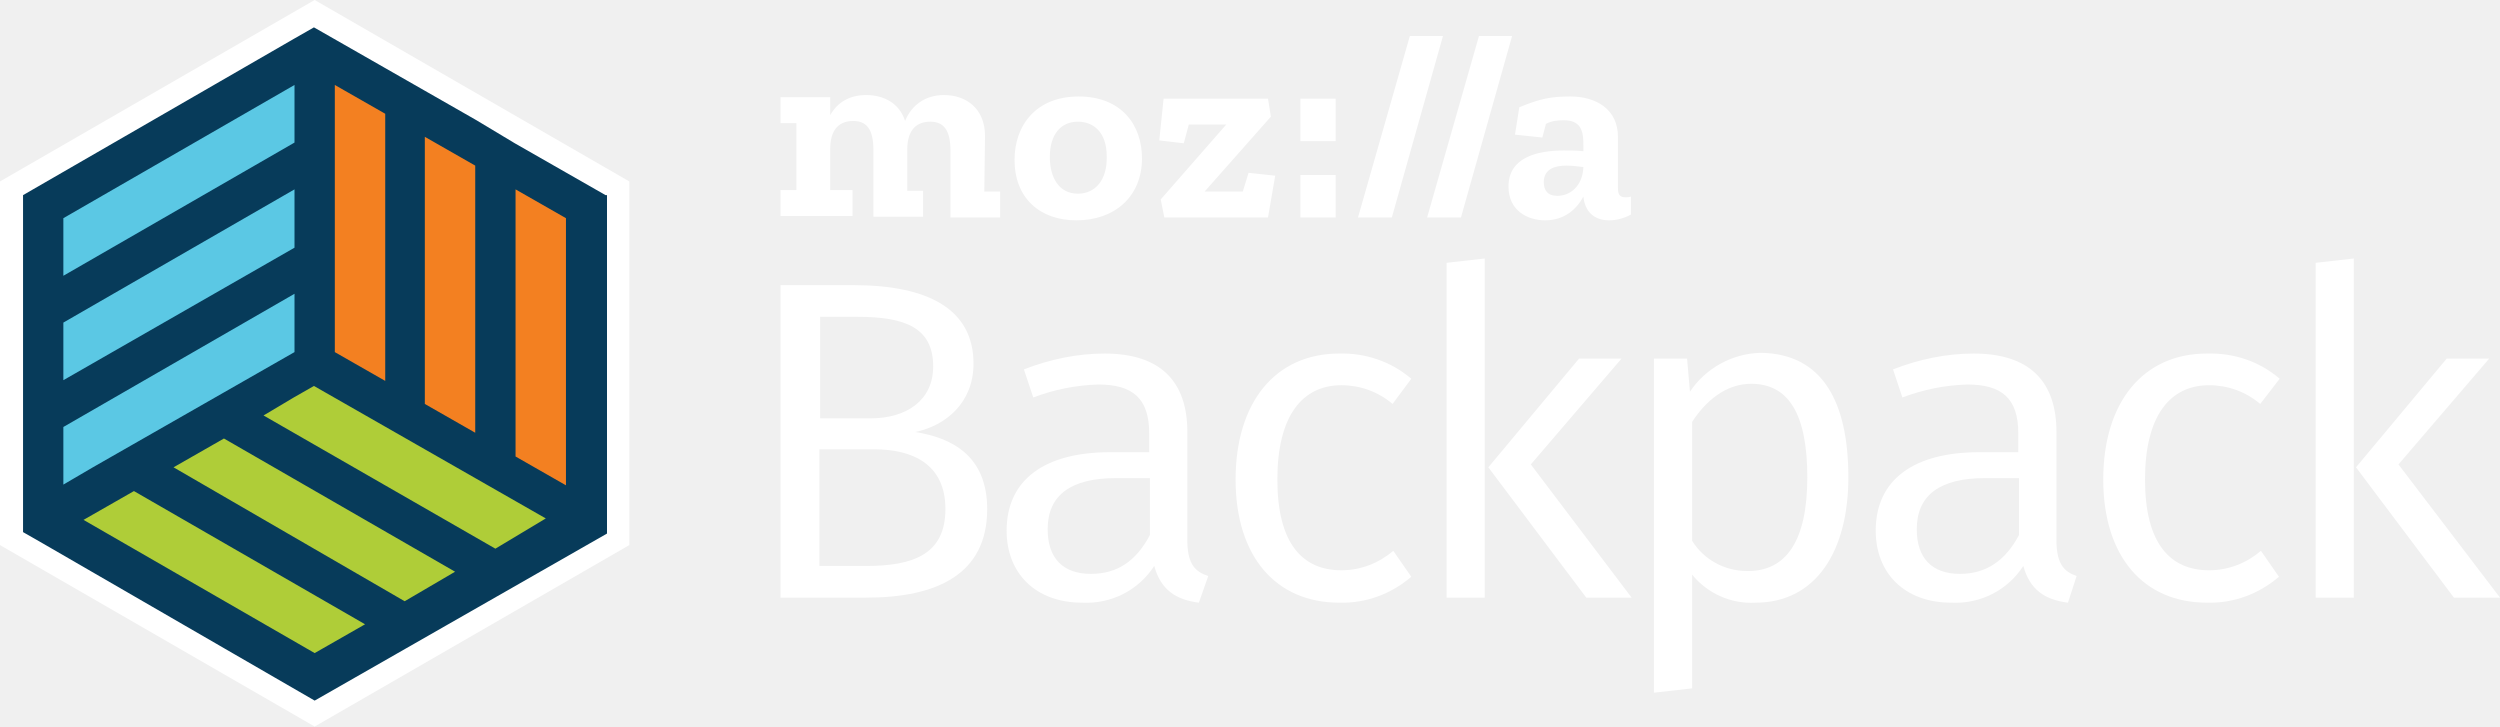
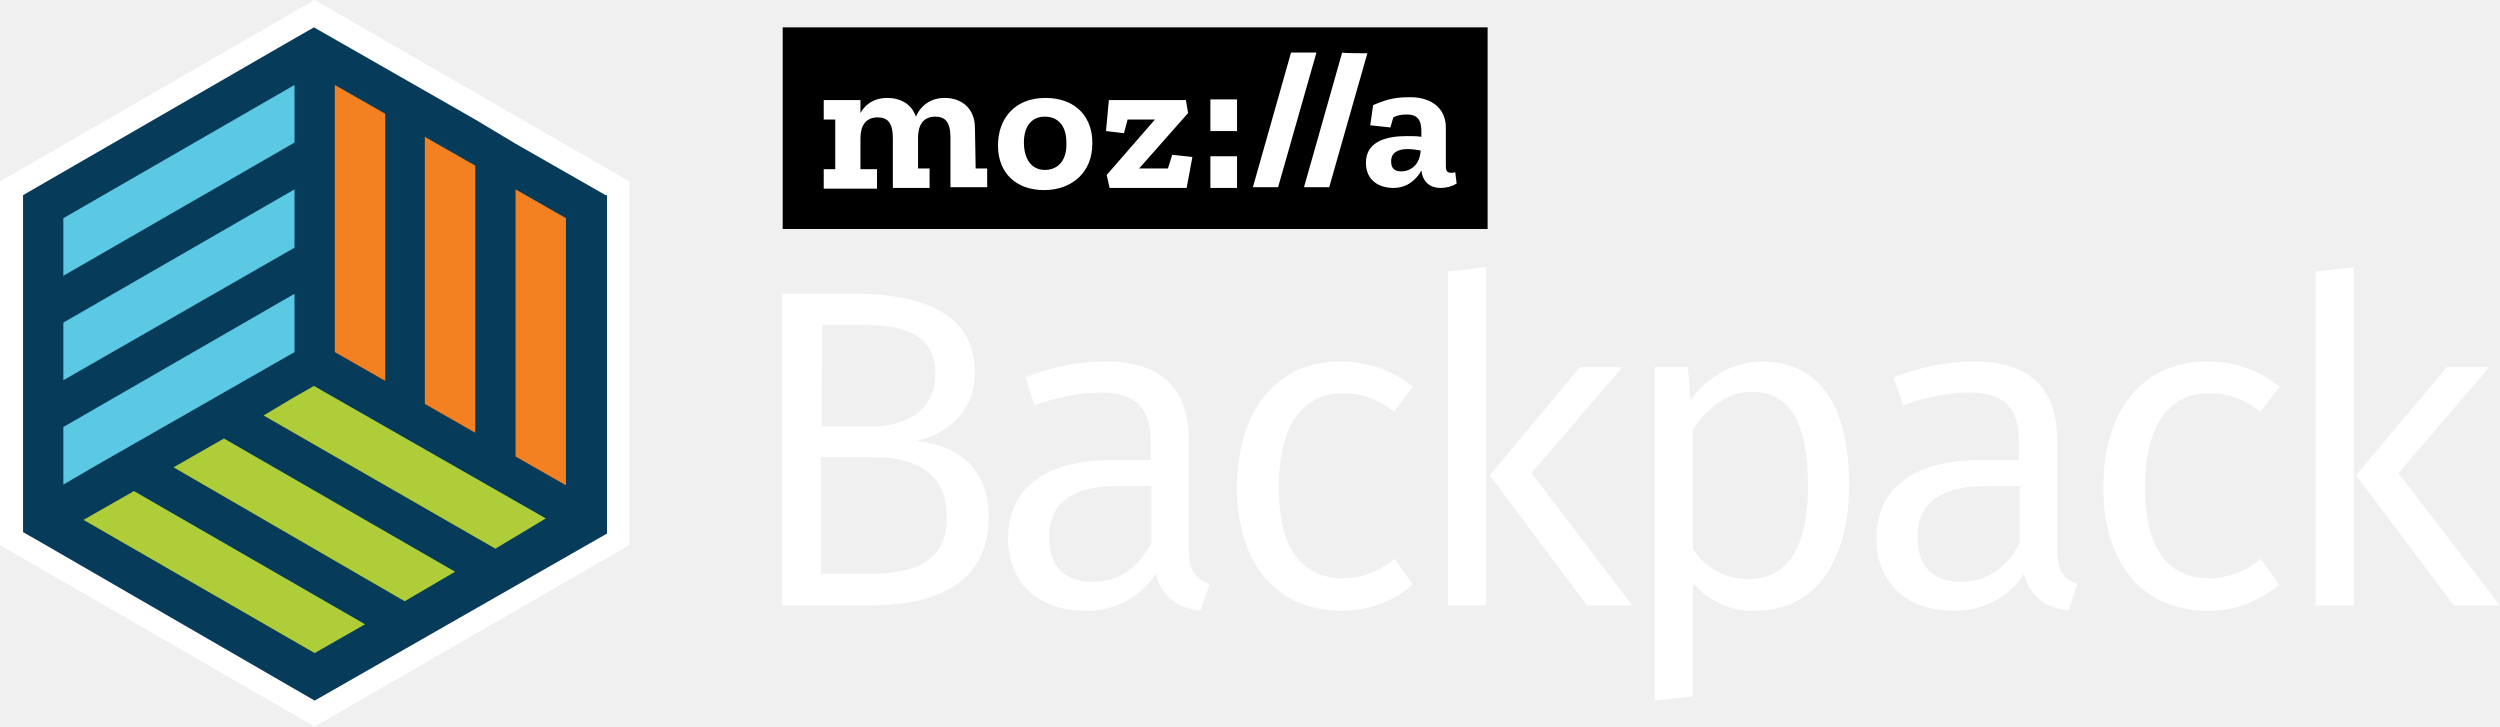
<svg xmlns="http://www.w3.org/2000/svg" version="1.1" id="Layer_1" x="0px" y="0px" viewBox="0 0 347.2 100.9" style="enable-background:new 0 0 347.2 100.9;" xml:space="preserve">
  <style type="text/css">
	.st0{fill:#FFFFFF;}
	.st1{fill:#F38021;}
	.st2{fill:#AFCD38;}
	.st3{fill:#5BC8E4;}
	.st4{fill:#073B5A;}
</style>
  <path class="st0" d="M43.7,0L0,25.2v50.5l43.7,25.2l43.7-25.2V25.2L43.7,0z M8.8,44.8l32.1-18.5v8.1L8.8,52.8V44.8z M71.6,63.4V26.3  l7,4v37.1L71.6,63.4z M59,19l7,4v37.1l-7-4V19z M46.5,11.8l7,4v37.1l-4.2-2.4l-2.8-1.6V11.8z M8.8,30.3l32.1-18.5v8L8.8,38.3V30.3z   M40.9,40.7v8.1l-2.8,1.6l-7,4l-5.6,3.2l-7,4l-5.6,3.2l-4.1,2.4v-8.1L40.9,40.7z M11.6,72.2l7-4l32.1,18.5l-7,4L11.6,72.2z   M24.1,64.9l7-4l32.1,18.5l-7,4L24.1,64.9z M36.7,57.7l4.2-2.5l2.8-1.6l2.8,1.6l7,4l5.6,3.2l7,4l5.6,3.2l4.2,2.4l-7,4L36.7,57.7z" />
  <polygon class="st1" points="44.5,8.1 44.5,49.8 80.2,71.8 80.2,27.1 " />
  <polygon class="st2" points="79.2,72.1 43.1,92.9 6.2,73 44.9,50.7 " />
  <polygon class="st3" points="42.7,8.1 42.7,49.8 7,71.8 7,27.1 " />
-   <path class="st4" d="M84.1,27.1l-5.6-3.2l-7-4L66,16.6l-7-4l-5.6-3.2l-7-4l-2.8-1.6l-2.8,1.6L3.2,27.1v46.8L6,75.5l37.7,21.8  l5.6-3.2l7-4l5.6-3.2l7-4l5.6-3.2l7-4l2.8-1.6V27.1L84.1,27.1z M71.6,26.3l7,4v37.1l-7-4V26.3z M59,19l7,4v37.1l-7-4V19z M46.5,11.8  l7,4v37.1l-4.2-2.4l-2.8-1.6V11.8z M8.8,30.3l32.1-18.5v8L8.8,38.3V30.3z M8.8,44.8l32.1-18.5v8.1L8.8,52.8V44.8z M8.8,59.3  l32.1-18.5v8.1l-2.8,1.6l-7,4l-5.6,3.2l-7,4l-5.6,3.2l-4.1,2.4L8.8,59.3z M43.7,90.7L11.6,72.2l7-4l32.1,18.5L43.7,90.7z M56.2,83.5  L24.1,64.9l7-4l32.1,18.5L56.2,83.5z M68.8,76.2L36.6,57.7l4.2-2.5l2.8-1.6l2.8,1.6l7,4l5.6,3.2l7,4l5.6,3.2l4.2,2.4L68.8,76.2z" />
+   <path class="st4" d="M84.1,27.1l-5.6-3.2l-7-4L66,16.6l-7-4l-5.6-3.2l-7-4l-2.8-1.6l-2.8,1.6L3.2,27.1v46.8L6,75.5l37.7,21.8  l5.6-3.2l7-4l5.6-3.2l7-4l5.6-3.2l7-4l2.8-1.6v-47H84.1z M71.6,26.3l7,4v37.1l-7-4V26.3z M59,19l7,4v37.1l-7-4V19z M46.5,11.8l7,4  v37.1l-4.2-2.4l-2.8-1.6V11.8z M8.8,30.3l32.1-18.5v8L8.8,38.3V30.3z M8.8,44.8l32.1-18.5v8.1L8.8,52.8V44.8z M8.8,59.3l32.1-18.5  v8.1l-2.8,1.6l-7,4l-5.6,3.2l-7,4l-5.6,3.2l-4.1,2.4L8.8,59.3z M43.7,90.7L11.6,72.2l7-4l32.1,18.5L43.7,90.7z M56.2,83.5L24.1,64.9  l7-4l32.1,18.5L56.2,83.5z M68.8,76.2L36.6,57.7l4.2-2.5l2.8-1.6l2.8,1.6l7,4l5.6,3.2l7,4l5.6,3.2l4.2,2.4L68.8,76.2z" />
  <g>
-     <path class="st0" d="M137.1,70.7c0,9-6.9,12.3-16.8,12.3h-11.9V39.6h10.1c10.5,0,16.7,3.4,16.7,10.9c0,5.4-3.8,8.6-8.1,9.5   C132.2,60.8,137.1,63.3,137.1,70.7z M113.8,58.1h7.1c5,0,8.7-2.5,8.7-7.2c0-5.4-3.9-6.9-10.5-6.9h-5.2V58.1z M131.3,70.7   c0-6.2-4.5-8.3-9.9-8.3h-7.6v16.2h6.5C126.8,78.6,131.3,77,131.3,70.7L131.3,70.7z" />
-     <path class="st0" d="M167.8,80l-1.3,3.7c-3.2-0.4-5.3-1.8-6.2-5.1c-2.2,3.4-6,5.3-10,5.1c-6.5,0-10.5-4.1-10.5-10   c0-7.1,5.3-10.9,14.4-10.9h5.4v-2.6c0-4.9-2.3-6.8-7.1-6.8c-3.1,0.1-6.1,0.7-9,1.8l-1.3-3.9c3.6-1.4,7.4-2.2,11.2-2.2   c7.9,0,11.5,4,11.5,10.9v15.4C165,78.4,166,79.4,167.8,80z M159.7,74.3v-7.9H155c-6.2,0-9.5,2.3-9.5,7.1c0,4,2.1,6.2,6,6.2   C155.2,79.7,157.8,77.9,159.7,74.3L159.7,74.3z" />
-     <path class="st0" d="M196,52.6l-2.6,3.5c-2-1.7-4.5-2.6-7.1-2.6c-5.4,0-8.9,4.2-8.9,13.1s3.5,12.6,8.9,12.6c2.7,0,5.2-1,7.2-2.7   l2.5,3.6c-2.8,2.4-6.3,3.7-10,3.6c-8.8,0-14.4-6.4-14.4-17.1s5.5-17.5,14.4-17.5C189.6,49,193.2,50.2,196,52.6z" />
-     <path class="st0" d="M200.9,83V36.5l5.3-0.6V83H200.9z M226.6,83h-6.3l-13.6-18.1l12.6-15.1h5.9l-12.6,14.7L226.6,83z" />
-     <path class="st0" d="M256.7,66.3c0,10.1-4.4,17.4-12.9,17.4c-3.4,0.2-6.7-1.3-8.8-3.9v15.8l-5.3,0.6V49.8h4.6l0.4,4.6   c2.2-3.3,5.9-5.3,9.8-5.4C253.1,49.1,256.7,55.8,256.7,66.3z M251,66.3c0-8.8-2.6-13-7.8-13c-3.6,0-6.4,2.5-8.2,5.3v16.5   c1.6,2.6,4.5,4.2,7.6,4.2C248,79.4,251,75.2,251,66.3L251,66.3z" />
-     <path class="st0" d="M288.4,80l-1.2,3.7c-3.2-0.4-5.3-1.8-6.2-5.1c-2.2,3.4-6,5.3-10,5.1c-6.5,0-10.5-4.1-10.5-10   c0-7.1,5.3-10.9,14.4-10.9h5.4v-2.6c0-4.9-2.3-6.8-7.1-6.8c-3.1,0.1-6.1,0.7-9,1.8l-1.3-3.9c3.6-1.4,7.4-2.2,11.2-2.2   c7.9,0,11.5,4,11.5,10.9v15.4C285.7,78.4,286.7,79.4,288.4,80z M280.4,74.3v-7.9h-4.7c-6.2,0-9.5,2.3-9.5,7.1c0,4,2.1,6.2,6,6.2   C275.8,79.7,278.5,77.9,280.4,74.3L280.4,74.3z" />
-     <path class="st0" d="M316.6,52.6l-2.7,3.5c-2-1.7-4.5-2.6-7.1-2.6c-5.4,0-8.9,4.2-8.9,13.1s3.5,12.6,8.9,12.6c2.7,0,5.2-1,7.2-2.7   l2.5,3.6c-2.8,2.4-6.3,3.7-10,3.6c-8.8,0-14.4-6.4-14.4-17.1s5.5-17.5,14.4-17.5C310.3,49,313.8,50.2,316.6,52.6z" />
-     <path class="st0" d="M321.6,83V36.5l5.3-0.6V83H321.6z M347.2,83h-6.4l-13.6-18.1l12.6-15.1h5.9l-12.6,14.7L347.2,83z" />
+     <path class="st0" d="M137.3,71.8c0,9-6.9,12.3-16.8,12.3h-11.9V40.8h10.1c10.5,0,16.7,3.4,16.7,10.9c0,5.4-3.8,8.6-8.1,9.5   C132.4,61.9,137.3,64.4,137.3,71.8z M114.1,59.2h7.1c5,0,8.7-2.5,8.7-7.2c0-5.4-3.9-6.9-10.5-6.9h-5.2L114.1,59.2L114.1,59.2z    M131.5,71.8c0-6.2-4.5-8.3-9.9-8.3h-7.6v16.2h6.5C127,79.7,131.5,78.1,131.5,71.8L131.5,71.8z" />
+     <path class="st0" d="M168,81.1l-1.3,3.7c-3.2-0.4-5.3-1.8-6.2-5.1c-2.2,3.4-6,5.3-10,5.1c-6.5,0-10.5-4.1-10.5-10   c0-7.1,5.3-10.9,14.4-10.9h5.4v-2.6c0-4.9-2.3-6.8-7.1-6.8c-3.1,0.1-6.1,0.7-9,1.8l-1.3-3.9c3.6-1.4,7.4-2.2,11.2-2.2   c7.9,0,11.5,4,11.5,10.9v15.4C165.2,79.5,166.2,80.5,168,81.1z M159.9,75.4v-7.9h-4.7c-6.2,0-9.5,2.3-9.5,7.1c0,4,2.1,6.2,6,6.2   C155.4,80.8,158,79,159.9,75.4L159.9,75.4z" />
+     <path class="st0" d="M196.2,53.7l-2.6,3.5c-2-1.7-4.5-2.6-7.1-2.6c-5.4,0-8.9,4.2-8.9,13.1s3.5,12.6,8.9,12.6c2.7,0,5.2-1,7.2-2.7   l2.5,3.6c-2.8,2.4-6.3,3.7-10,3.6c-8.8,0-14.4-6.4-14.4-17.1s5.5-17.5,14.4-17.5C189.8,50.2,193.4,51.4,196.2,53.7z" />
+     <path class="st0" d="M201.1,84.1V37.7l5.3-0.6v47H201.1z M226.7,84.1h-6.3L206.9,66L219.4,51h5.9l-12.6,14.7L226.7,84.1z" />
+     <path class="st0" d="M256.8,67.4c0,10.1-4.4,17.4-12.9,17.4c-3.4,0.2-6.7-1.3-8.8-3.9v15.8l-5.3,0.6V51h4.6l0.4,4.6   c2.2-3.3,5.9-5.3,9.8-5.4C253.2,50.3,256.8,56.9,256.8,67.4z M251.1,67.4c0-8.8-2.6-13-7.8-13c-3.6,0-6.4,2.5-8.2,5.3v16.5   c1.6,2.6,4.5,4.2,7.6,4.2C248.1,80.5,251.1,76.3,251.1,67.4L251.1,67.4z" />
+     <path class="st0" d="M288.5,81.1l-1.2,3.7c-3.2-0.4-5.3-1.8-6.2-5.1c-2.2,3.4-6,5.3-10,5.1c-6.5,0-10.5-4.1-10.5-10   c0-7.1,5.3-10.9,14.4-10.9h5.4v-2.6c0-4.9-2.3-6.8-7.1-6.8c-3.1,0.1-6.1,0.7-9,1.8l-1.3-3.9c3.6-1.4,7.4-2.2,11.2-2.2   c7.9,0,11.5,4,11.5,10.9v15.4C285.8,79.5,286.8,80.5,288.5,81.1z M280.5,75.4v-7.9h-4.7c-6.2,0-9.5,2.3-9.5,7.1c0,4,2.1,6.2,6,6.2   C275.9,80.8,278.6,79,280.5,75.4L280.5,75.4z" />
+     <path class="st0" d="M316.6,53.7l-2.7,3.5c-2-1.7-4.5-2.6-7.1-2.6c-5.4,0-8.9,4.2-8.9,13.1s3.5,12.6,8.9,12.6c2.7,0,5.2-1,7.2-2.7   l2.5,3.6c-2.8,2.4-6.3,3.7-10,3.6c-8.8,0-14.4-6.4-14.4-17.1s5.5-17.5,14.4-17.5C310.3,50.2,313.8,51.4,316.6,53.7z" />
+     <path class="st0" d="M321.6,84.1V37.7l5.3-0.6v47H321.6z M347.2,84.1h-6.4L327.2,66L339.8,51h5.9l-12.6,14.7L347.2,84.1z" />
  </g>
  <g>
-     <path class="st0" d="M226.5,27.3c-0.3,0.1-0.5,0.1-0.7,0.1c-0.8,0-1.1-0.3-1.1-1.3V19c0-3.8-3-5.6-6.6-5.6c-2.7,0-4.2,0.3-7.1,1.5   l-0.6,3.8l3.8,0.4l0.5-1.9c0.8-0.4,1.5-0.5,2.5-0.5c2.7,0,2.7,2,2.7,3.7V21c-0.8-0.1-1.8-0.1-2.7-0.1c-3.8,0-7.7,1-7.7,5   c0,3.4,2.7,4.7,5.1,4.7c2.7,0,4.4-1.6,5.3-3.3c0.2,2,1.4,3.3,3.6,3.3c1,0,2.1-0.3,3-0.8L226.5,27.3z M216.3,27.2   c-1.4,0-1.9-0.8-1.9-1.9c0-1.8,1.5-2.3,3.1-2.3c0.8,0,1.6,0.1,2.4,0.2C219.8,25.9,218,27.2,216.3,27.2z M210,5l-7.1,25.2h-4.7   L205.4,5C205.4,5,210,5,210,5z M200.4,5l-7.1,25.2h-4.7L195.8,5H200.4z M180.6,13.7h4.9v5.9h-4.9V13.7z M180.6,24.3h4.9v5.9h-4.9   V24.3z M173.4,24l3.7,0.4l-1,5.8h-14.4l-0.5-2.5l9.1-10.4h-5.2l-0.7,2.6l-3.4-0.4l0.6-5.8h14.5l0.4,2.5l-9.2,10.4h5.3L173.4,24z    M149.8,13.4c-5.9,0-8.9,4-8.9,8.8c0,5.3,3.5,8.4,8.6,8.4c5.3,0,9.1-3.3,9.1-8.6C158.6,17.3,155.7,13.4,149.8,13.4z M149.7,26.9   c-2.6,0-3.9-2.2-3.9-5.1c0-3.1,1.5-4.9,3.9-4.9c2.2,0,4,1.5,4,4.8C153.8,25,152.1,26.9,149.7,26.9z M136.7,26.6h2.2v3.6H132v-9.3   c0-2.9-1-4-2.8-4c-2.3,0-3.2,1.6-3.2,3.9v5.7h2.2v3.6h-6.9v-9.3c0-2.9-1-4-2.8-4c-2.3,0-3.2,1.6-3.2,3.9v5.7h3.1v3.6h-10v-3.6h2.2   v-9.3h-2.2v-3.6h6.9v2.5c1-1.8,2.7-2.8,5-2.8c2.4,0,4.6,1.1,5.4,3.6c0.9-2.2,2.8-3.6,5.4-3.6c3,0,5.7,1.8,5.7,5.7L136.7,26.6   L136.7,26.6z" />
+     <rect x="108.7" y="3.8" width="97.9" height="28" />
+     <path class="st0" d="M202.1,23.9c-0.2,0.1-0.4,0.1-0.5,0.1c-0.6,0-0.8-0.2-0.8-1v-5.3c0-2.8-2.2-4.2-4.9-4.2c-2,0-3.1,0.2-5.2,1.1   l-0.4,2.8l2.8,0.3l0.4-1.4c0.6-0.3,1.1-0.4,1.9-0.4c2,0,2,1.5,2,2.7v0.4c-0.6-0.1-1.3-0.1-2-0.1c-2.8,0-5.7,0.7-5.7,3.7   c0,2.6,2,3.5,3.8,3.5c2,0,3.2-1.2,3.9-2.4c0.2,1.5,1.1,2.4,2.7,2.4c0.8,0,1.5-0.2,2.2-0.6L202.1,23.9z M194.6,23.8   c-1.1,0-1.4-0.6-1.4-1.4c0-1.3,1.1-1.7,2.3-1.7c0.6,0,1.2,0.1,1.8,0.2C197.2,22.9,195.9,23.8,194.6,23.8z M189.9,7.4L184.6,26h-3.5   l5.3-18.7C186.5,7.4,189.9,7.4,189.9,7.4z M182.8,7.4L177.5,26H174l5.3-18.7H182.8z M168.1,13.8h3.7v4.4h-3.7V13.8z M168.1,21.7   h3.7v4.4h-3.7V21.7z M162.8,21.5l2.8,0.3l-0.8,4.3h-10.7l-0.4-1.8l6.7-7.7h-3.8l-0.5,1.9l-2.5-0.3l0.4-4.3h10.7l0.3,1.8l-6.8,7.7h4   L162.8,21.5z M145.2,13.6c-4.4,0-6.6,3-6.6,6.6c0,3.9,2.6,6.2,6.4,6.2c3.9,0,6.7-2.5,6.7-6.4C151.8,16.5,149.6,13.6,145.2,13.6z    M145.1,23.6c-1.9,0-2.9-1.6-2.9-3.8c0-2.3,1.1-3.6,2.9-3.6c1.7,0,3,1.1,3,3.6C148.2,22.2,147,23.6,145.1,23.6z M135.5,23.4h1.6V26   H132v-6.9c0-2.1-0.7-2.9-2.1-2.9c-1.7,0-2.4,1.2-2.4,2.9v4.3h1.6v2.7h-5.1v-6.9c0-2.1-0.7-2.9-2.1-2.9c-1.7,0-2.4,1.2-2.4,2.9v4.3   h2.3v2.7h-7.4v-2.7h1.6v-6.9h-1.6v-2.7h5.1v1.8c0.7-1.3,2-2.1,3.7-2.1c1.8,0,3.4,0.8,4,2.6c0.7-1.6,2.1-2.6,4-2.6   c2.2,0,4.2,1.3,4.2,4.2L135.5,23.4L135.5,23.4z" />
  </g>
</svg>
